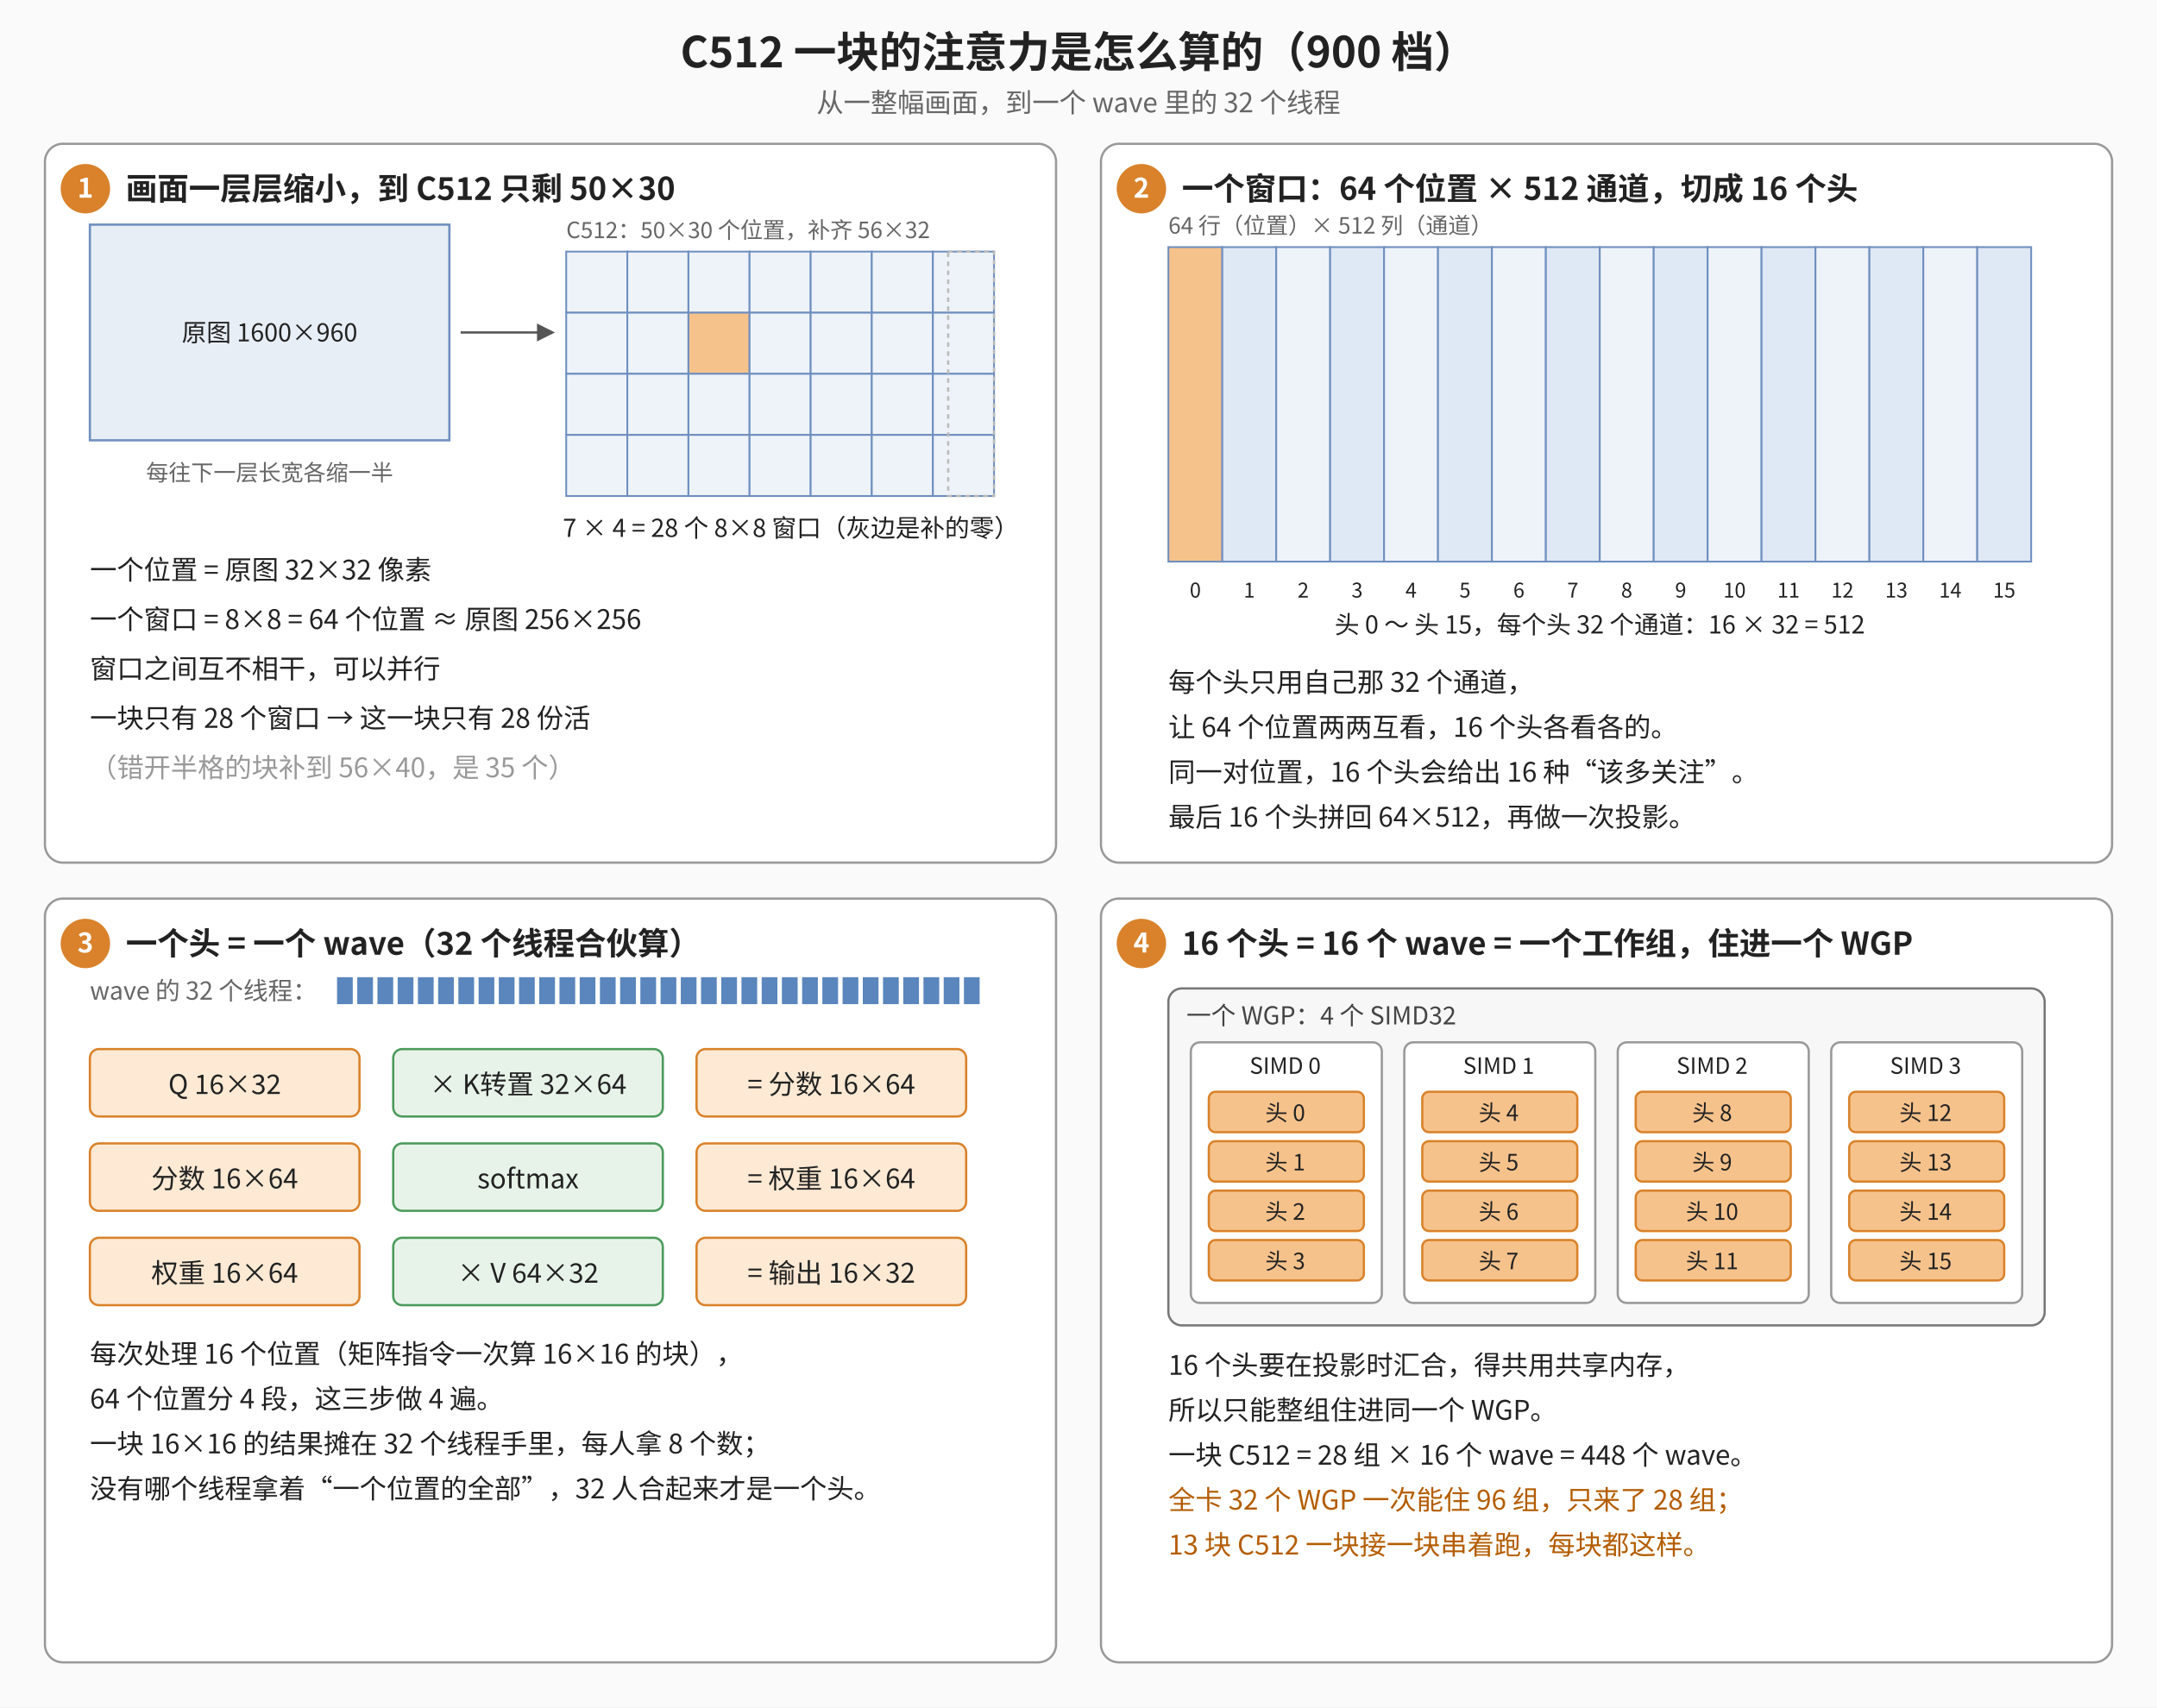
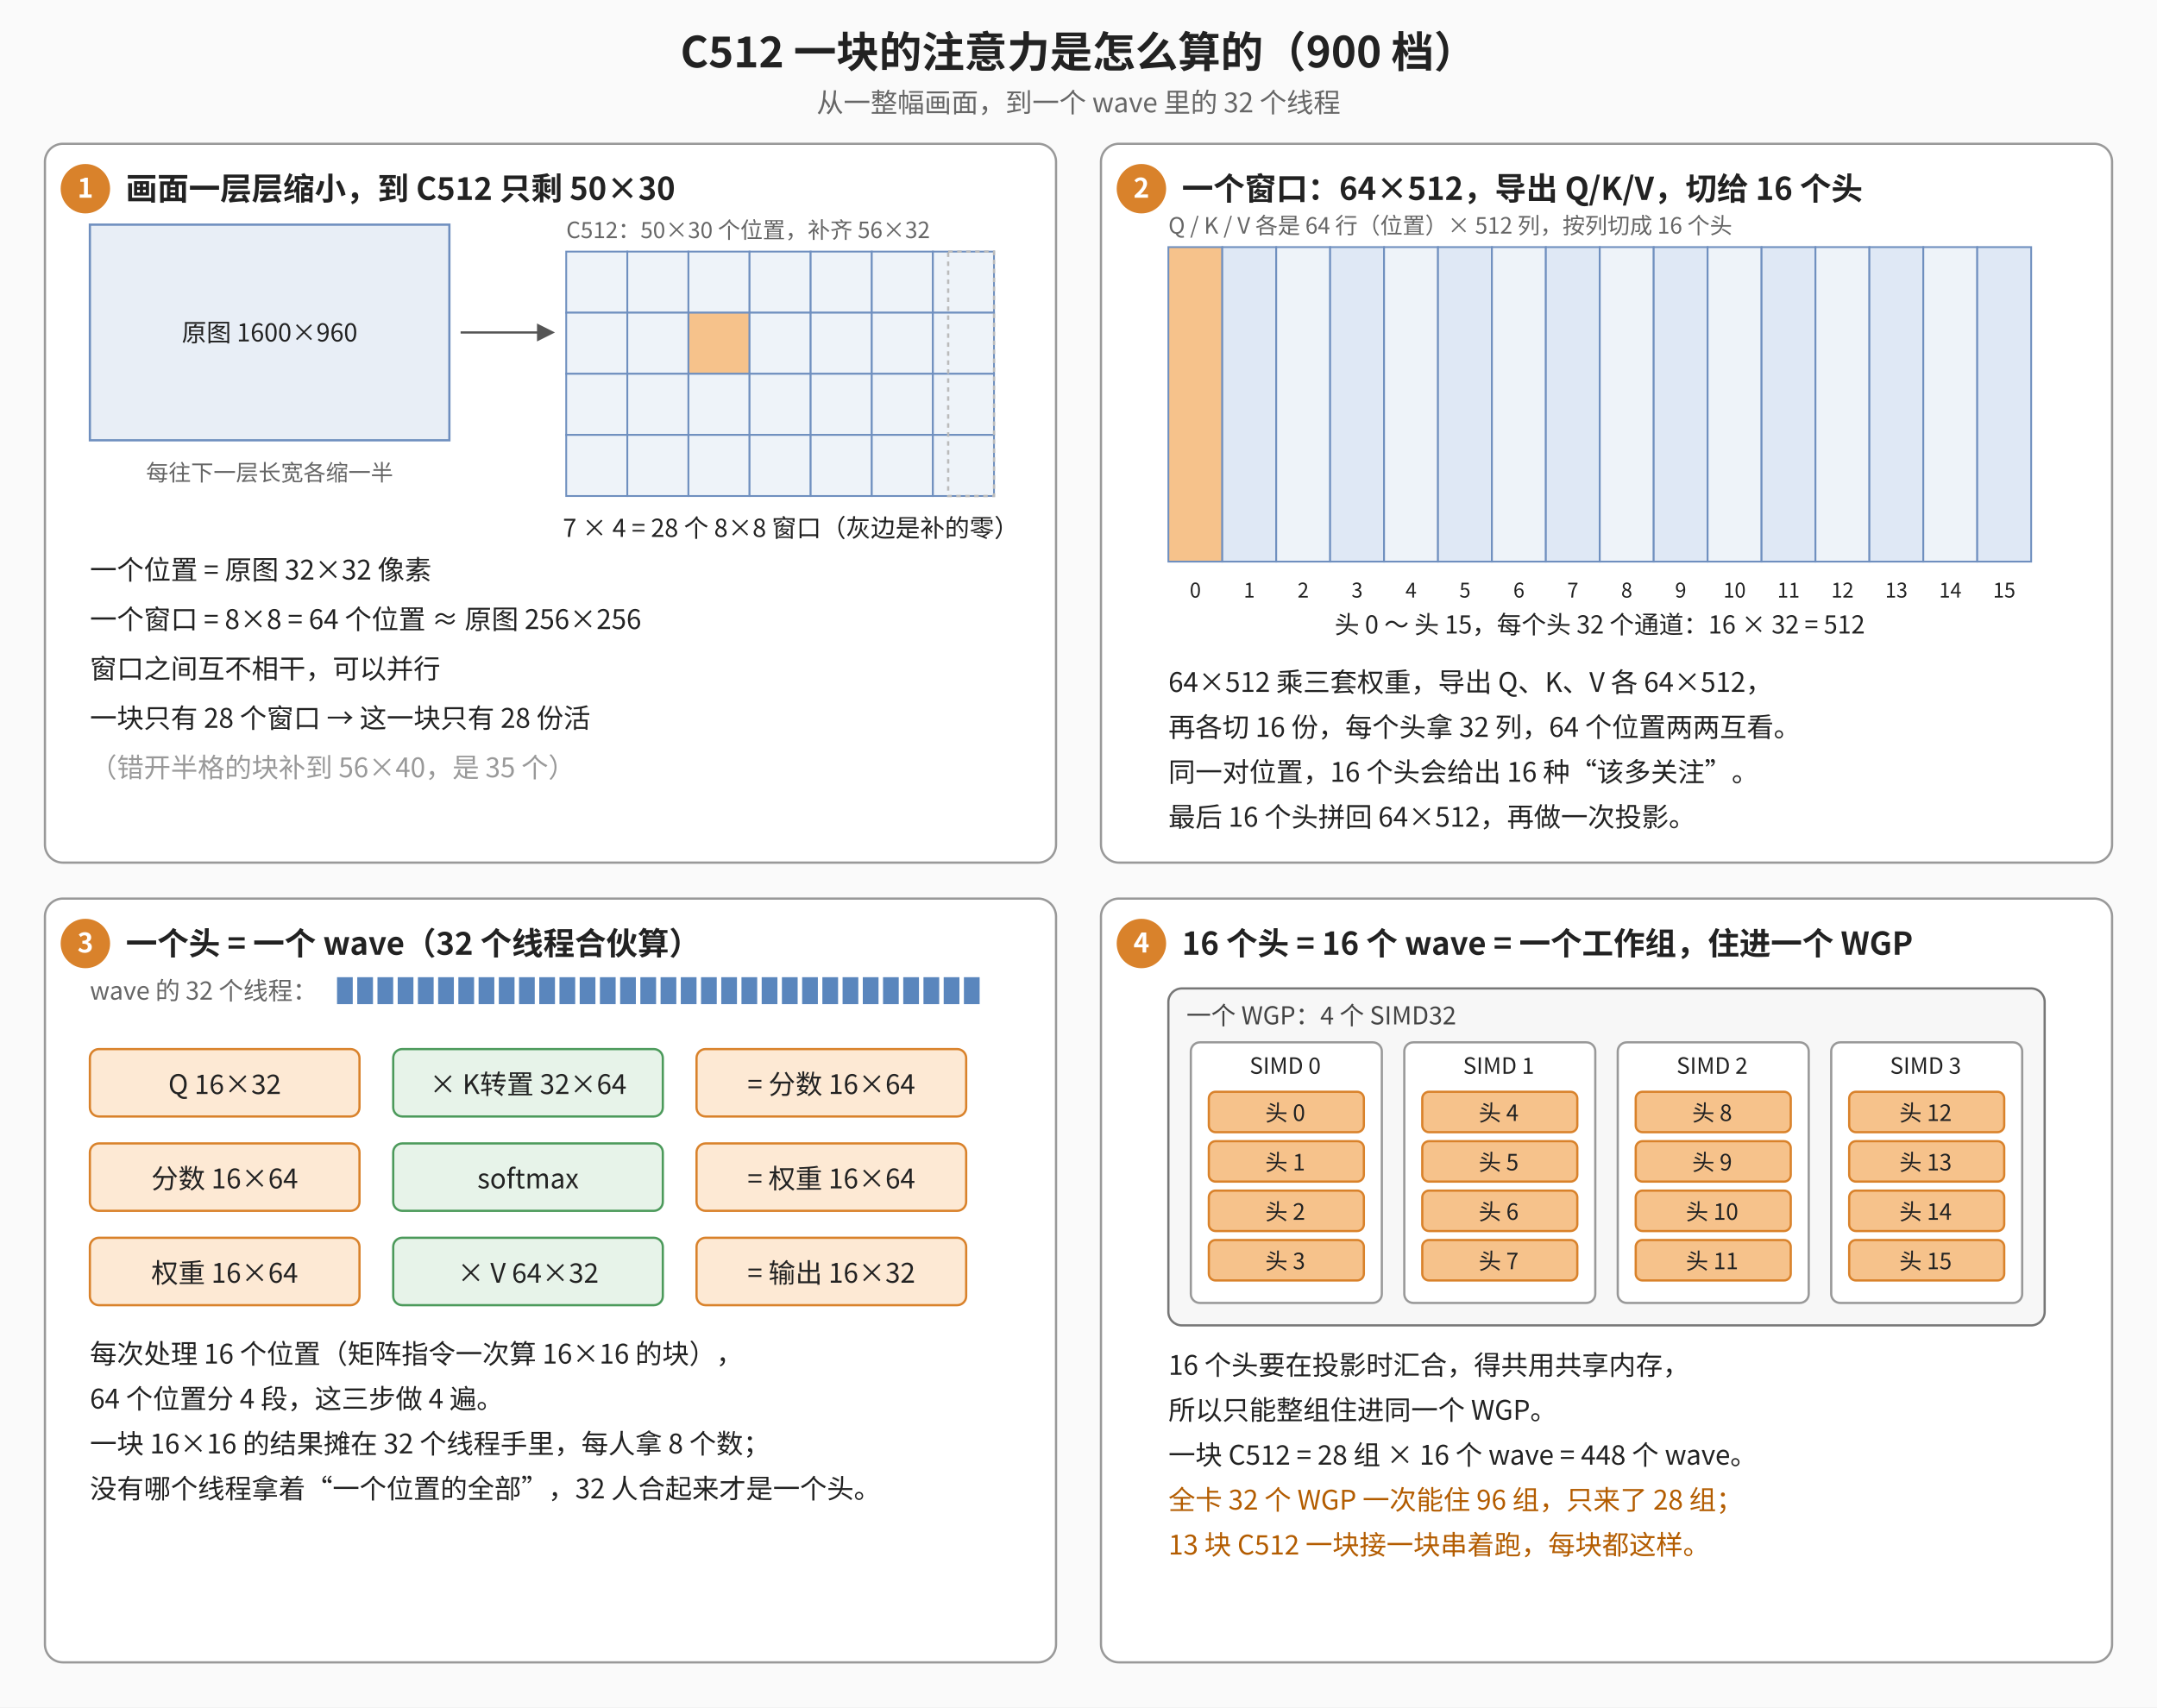
<svg xmlns="http://www.w3.org/2000/svg" viewBox="0 0 960 760" font-family="'WenQuanYi Micro Hei', 'Noto Sans CJK SC', sans-serif" font-size="12" fill="#222">
  <rect width="960" height="760" fill="#fafafa" />
  <defs>
    <marker id="a" markerWidth="8" markerHeight="8" refX="6" refY="4" orient="auto">
      <path d="M0,0 L8,4 L0,8 z" fill="#555" />
    </marker>
  </defs>
  <text x="480" y="30" text-anchor="middle" font-size="19" font-weight="bold">C512 一块的注意力是怎么算的（900 档）</text>
  <text x="480" y="50" text-anchor="middle" font-size="12" fill="#666">从一整幅画面，到一个 wave 里的 32 个线程</text>
  <rect x="20" y="64" width="450" height="320" rx="8" fill="#fff" stroke="#999" />
  <circle cx="38" cy="84" r="11" fill="#d9822b" />
  <text x="38" y="88" text-anchor="middle" fill="#fff" font-weight="bold">1</text>
  <text x="56" y="89" font-size="14" font-weight="bold">画面一层层缩小，到 C512 只剩 50×30</text>
  <rect x="40" y="100" width="160" height="96" fill="#e8eef6" stroke="#6f8fbf" />
  <text x="120" y="152" text-anchor="middle" font-size="11">原图 1600×960</text>
  <text x="120" y="214" text-anchor="middle" font-size="10" fill="#666">每往下一层长宽各缩一半</text>
  <line x1="205" y1="148" x2="245" y2="148" stroke="#555" marker-end="url(#a)" />
  <text x="252" y="106" font-size="10" fill="#666">C512：50×30 个位置，补齐 56×32</text>
  <rect x="252.0" y="112.0" width="27.2" height="27.2" fill="#eef3f9" stroke="#6f8fbf" stroke-width="0.8" />
  <rect x="279.2" y="112.0" width="27.2" height="27.2" fill="#eef3f9" stroke="#6f8fbf" stroke-width="0.8" />
  <rect x="306.4" y="112.0" width="27.2" height="27.2" fill="#eef3f9" stroke="#6f8fbf" stroke-width="0.8" />
  <rect x="333.6" y="112.0" width="27.2" height="27.2" fill="#eef3f9" stroke="#6f8fbf" stroke-width="0.8" />
  <rect x="360.8" y="112.0" width="27.2" height="27.2" fill="#eef3f9" stroke="#6f8fbf" stroke-width="0.8" />
  <rect x="388.0" y="112.0" width="27.2" height="27.2" fill="#eef3f9" stroke="#6f8fbf" stroke-width="0.8" />
  <rect x="415.2" y="112.0" width="27.2" height="27.2" fill="#eef3f9" stroke="#6f8fbf" stroke-width="0.8" />
  <rect x="252.0" y="139.2" width="27.2" height="27.2" fill="#eef3f9" stroke="#6f8fbf" stroke-width="0.8" />
  <rect x="279.2" y="139.2" width="27.2" height="27.2" fill="#eef3f9" stroke="#6f8fbf" stroke-width="0.8" />
  <rect x="306.4" y="139.2" width="27.2" height="27.2" fill="#f6c28b" stroke="#6f8fbf" stroke-width="0.8" />
  <rect x="333.6" y="139.2" width="27.2" height="27.2" fill="#eef3f9" stroke="#6f8fbf" stroke-width="0.8" />
  <rect x="360.8" y="139.2" width="27.2" height="27.2" fill="#eef3f9" stroke="#6f8fbf" stroke-width="0.8" />
  <rect x="388.0" y="139.2" width="27.2" height="27.2" fill="#eef3f9" stroke="#6f8fbf" stroke-width="0.8" />
  <rect x="415.2" y="139.2" width="27.2" height="27.2" fill="#eef3f9" stroke="#6f8fbf" stroke-width="0.8" />
  <rect x="252.0" y="166.4" width="27.2" height="27.2" fill="#eef3f9" stroke="#6f8fbf" stroke-width="0.8" />
  <rect x="279.2" y="166.4" width="27.2" height="27.2" fill="#eef3f9" stroke="#6f8fbf" stroke-width="0.8" />
  <rect x="306.4" y="166.4" width="27.2" height="27.2" fill="#eef3f9" stroke="#6f8fbf" stroke-width="0.8" />
  <rect x="333.6" y="166.4" width="27.2" height="27.2" fill="#eef3f9" stroke="#6f8fbf" stroke-width="0.8" />
  <rect x="360.8" y="166.4" width="27.2" height="27.2" fill="#eef3f9" stroke="#6f8fbf" stroke-width="0.8" />
  <rect x="388.0" y="166.4" width="27.2" height="27.2" fill="#eef3f9" stroke="#6f8fbf" stroke-width="0.8" />
  <rect x="415.2" y="166.4" width="27.2" height="27.2" fill="#eef3f9" stroke="#6f8fbf" stroke-width="0.8" />
  <rect x="252.0" y="193.6" width="27.2" height="27.2" fill="#eef3f9" stroke="#6f8fbf" stroke-width="0.8" />
  <rect x="279.2" y="193.6" width="27.2" height="27.2" fill="#eef3f9" stroke="#6f8fbf" stroke-width="0.8" />
  <rect x="306.4" y="193.6" width="27.2" height="27.2" fill="#eef3f9" stroke="#6f8fbf" stroke-width="0.8" />
  <rect x="333.6" y="193.6" width="27.2" height="27.2" fill="#eef3f9" stroke="#6f8fbf" stroke-width="0.8" />
  <rect x="360.8" y="193.6" width="27.2" height="27.2" fill="#eef3f9" stroke="#6f8fbf" stroke-width="0.8" />
  <rect x="388.0" y="193.6" width="27.2" height="27.2" fill="#eef3f9" stroke="#6f8fbf" stroke-width="0.8" />
  <rect x="415.2" y="193.6" width="27.2" height="27.2" fill="#eef3f9" stroke="#6f8fbf" stroke-width="0.8" />
  <rect x="422.0" y="112" width="20.4" height="108.8" fill="none" stroke="#bbb" stroke-dasharray="2 2" />
  <text x="352" y="239" text-anchor="middle" font-size="11">7 × 4 = 28 个 8×8 窗口（灰边是补的零）</text>
  <text x="40" y="258" font-size="12" fill="#222">一个位置 = 原图 32×32 像素</text>
  <text x="40" y="280" font-size="12" fill="#222">一个窗口 = 8×8 = 64 个位置 ≈ 原图 256×256</text>
  <text x="40" y="302" font-size="12" fill="#222">窗口之间互不相干，可以并行</text>
  <text x="40" y="324" font-size="12" fill="#222">一块只有 28 个窗口 → 这一块只有 28 份活</text>
  <text x="40" y="346" font-size="12" fill="#999">（错开半格的块补到 56×40，是 35 个）</text>
  <rect x="490" y="64" width="450" height="320" rx="8" fill="#fff" stroke="#999" />
  <circle cx="508" cy="84" r="11" fill="#d9822b" />
  <text x="508" y="88" text-anchor="middle" fill="#fff" font-weight="bold">2</text>
-   <text x="526" y="89" font-size="14" font-weight="bold">一个窗口：64 个位置 × 512 通道，切成 16 个头</text>
-   <text x="520" y="104" font-size="10" fill="#666">64 行（位置）× 512 列（通道）</text>
+   <text x="526" y="89" font-size="14" font-weight="bold">一个窗口：64×512，导出 Q/K/V，切给 16 个头</text>
+   <text x="520" y="104" font-size="10" fill="#666">Q / K / V 各是 64 行（位置）× 512 列，按列切成 16 个头</text>
  <rect x="520" y="110" width="24" height="140" fill="#f6c28b" stroke="#6f8fbf" stroke-width="0.8" />
  <text x="532" y="266" text-anchor="middle" font-size="9">0</text>
  <rect x="544" y="110" width="24" height="140" fill="#dfe8f5" stroke="#6f8fbf" stroke-width="0.8" />
  <text x="556" y="266" text-anchor="middle" font-size="9">1</text>
  <rect x="568" y="110" width="24" height="140" fill="#eef3f9" stroke="#6f8fbf" stroke-width="0.8" />
  <text x="580" y="266" text-anchor="middle" font-size="9">2</text>
  <rect x="592" y="110" width="24" height="140" fill="#dfe8f5" stroke="#6f8fbf" stroke-width="0.8" />
  <text x="604" y="266" text-anchor="middle" font-size="9">3</text>
  <rect x="616" y="110" width="24" height="140" fill="#eef3f9" stroke="#6f8fbf" stroke-width="0.8" />
  <text x="628" y="266" text-anchor="middle" font-size="9">4</text>
  <rect x="640" y="110" width="24" height="140" fill="#dfe8f5" stroke="#6f8fbf" stroke-width="0.8" />
  <text x="652" y="266" text-anchor="middle" font-size="9">5</text>
  <rect x="664" y="110" width="24" height="140" fill="#eef3f9" stroke="#6f8fbf" stroke-width="0.8" />
  <text x="676" y="266" text-anchor="middle" font-size="9">6</text>
  <rect x="688" y="110" width="24" height="140" fill="#dfe8f5" stroke="#6f8fbf" stroke-width="0.8" />
  <text x="700" y="266" text-anchor="middle" font-size="9">7</text>
  <rect x="712" y="110" width="24" height="140" fill="#eef3f9" stroke="#6f8fbf" stroke-width="0.8" />
  <text x="724" y="266" text-anchor="middle" font-size="9">8</text>
  <rect x="736" y="110" width="24" height="140" fill="#dfe8f5" stroke="#6f8fbf" stroke-width="0.8" />
  <text x="748" y="266" text-anchor="middle" font-size="9">9</text>
  <rect x="760" y="110" width="24" height="140" fill="#eef3f9" stroke="#6f8fbf" stroke-width="0.8" />
  <text x="772" y="266" text-anchor="middle" font-size="9">10</text>
  <rect x="784" y="110" width="24" height="140" fill="#dfe8f5" stroke="#6f8fbf" stroke-width="0.8" />
  <text x="796" y="266" text-anchor="middle" font-size="9">11</text>
  <rect x="808" y="110" width="24" height="140" fill="#eef3f9" stroke="#6f8fbf" stroke-width="0.8" />
  <text x="820" y="266" text-anchor="middle" font-size="9">12</text>
  <rect x="832" y="110" width="24" height="140" fill="#dfe8f5" stroke="#6f8fbf" stroke-width="0.8" />
  <text x="844" y="266" text-anchor="middle" font-size="9">13</text>
  <rect x="856" y="110" width="24" height="140" fill="#eef3f9" stroke="#6f8fbf" stroke-width="0.8" />
  <text x="868" y="266" text-anchor="middle" font-size="9">14</text>
  <rect x="880" y="110" width="24" height="140" fill="#dfe8f5" stroke="#6f8fbf" stroke-width="0.8" />
  <text x="892" y="266" text-anchor="middle" font-size="9">15</text>
  <text x="712" y="282" text-anchor="middle" font-size="11">头 0 ～ 头 15，每个头 32 个通道：16 × 32 = 512</text>
-   <text x="520" y="308" font-size="12">每个头只用自己那 32 个通道，</text>
-   <text x="520" y="328" font-size="12">让 64 个位置两两互看，16 个头各看各的。</text>
+   <text x="520" y="308" font-size="12">64×512 乘三套权重，导出 Q、K、V 各 64×512，</text>
+   <text x="520" y="328" font-size="12">再各切 16 份，每个头拿 32 列，64 个位置两两互看。</text>
  <text x="520" y="348" font-size="12">同一对位置，16 个头会给出 16 种“该多关注”。</text>
  <text x="520" y="368" font-size="12">最后 16 个头拼回 64×512，再做一次投影。</text>
  <rect x="20" y="400" width="450" height="340" rx="8" fill="#fff" stroke="#999" />
  <circle cx="38" cy="420" r="11" fill="#d9822b" />
  <text x="38" y="424" text-anchor="middle" fill="#fff" font-weight="bold">3</text>
  <text x="56" y="425" font-size="14" font-weight="bold">一个头 = 一个 wave（32 个线程合伙算）</text>
  <text x="40" y="445" font-size="11" fill="#666">wave 的 32 个线程：</text>
  <rect x="150" y="435" width="7" height="12" fill="#5a86bd" />
  <rect x="159" y="435" width="7" height="12" fill="#5a86bd" />
  <rect x="168" y="435" width="7" height="12" fill="#5a86bd" />
  <rect x="177" y="435" width="7" height="12" fill="#5a86bd" />
  <rect x="186" y="435" width="7" height="12" fill="#5a86bd" />
  <rect x="195" y="435" width="7" height="12" fill="#5a86bd" />
  <rect x="204" y="435" width="7" height="12" fill="#5a86bd" />
  <rect x="213" y="435" width="7" height="12" fill="#5a86bd" />
  <rect x="222" y="435" width="7" height="12" fill="#5a86bd" />
  <rect x="231" y="435" width="7" height="12" fill="#5a86bd" />
  <rect x="240" y="435" width="7" height="12" fill="#5a86bd" />
  <rect x="249" y="435" width="7" height="12" fill="#5a86bd" />
  <rect x="258" y="435" width="7" height="12" fill="#5a86bd" />
  <rect x="267" y="435" width="7" height="12" fill="#5a86bd" />
  <rect x="276" y="435" width="7" height="12" fill="#5a86bd" />
  <rect x="285" y="435" width="7" height="12" fill="#5a86bd" />
  <rect x="294" y="435" width="7" height="12" fill="#5a86bd" />
  <rect x="303" y="435" width="7" height="12" fill="#5a86bd" />
  <rect x="312" y="435" width="7" height="12" fill="#5a86bd" />
  <rect x="321" y="435" width="7" height="12" fill="#5a86bd" />
  <rect x="330" y="435" width="7" height="12" fill="#5a86bd" />
  <rect x="339" y="435" width="7" height="12" fill="#5a86bd" />
  <rect x="348" y="435" width="7" height="12" fill="#5a86bd" />
  <rect x="357" y="435" width="7" height="12" fill="#5a86bd" />
  <rect x="366" y="435" width="7" height="12" fill="#5a86bd" />
  <rect x="375" y="435" width="7" height="12" fill="#5a86bd" />
  <rect x="384" y="435" width="7" height="12" fill="#5a86bd" />
  <rect x="393" y="435" width="7" height="12" fill="#5a86bd" />
  <rect x="402" y="435" width="7" height="12" fill="#5a86bd" />
  <rect x="411" y="435" width="7" height="12" fill="#5a86bd" />
  <rect x="420" y="435" width="7" height="12" fill="#5a86bd" />
  <rect x="429" y="435" width="7" height="12" fill="#5a86bd" />
  <rect x="40" y="467" width="120" height="30" rx="4" fill="#fde9d4" stroke="#d9822b" />
  <text x="100" y="487" text-anchor="middle" font-size="12">Q 16×32</text>
  <rect x="175" y="467" width="120" height="30" rx="4" fill="#e7f3e9" stroke="#4c9a5b" />
  <text x="235" y="487" text-anchor="middle" font-size="12">× K转置 32×64</text>
  <rect x="310" y="467" width="120" height="30" rx="4" fill="#fde9d4" stroke="#d9822b" />
  <text x="370" y="487" text-anchor="middle" font-size="12">= 分数 16×64</text>
  <rect x="40" y="509" width="120" height="30" rx="4" fill="#fde9d4" stroke="#d9822b" />
  <text x="100" y="529" text-anchor="middle" font-size="12">分数 16×64</text>
  <rect x="175" y="509" width="120" height="30" rx="4" fill="#e7f3e9" stroke="#4c9a5b" />
  <text x="235" y="529" text-anchor="middle" font-size="12">softmax</text>
  <rect x="310" y="509" width="120" height="30" rx="4" fill="#fde9d4" stroke="#d9822b" />
  <text x="370" y="529" text-anchor="middle" font-size="12">= 权重 16×64</text>
  <rect x="40" y="551" width="120" height="30" rx="4" fill="#fde9d4" stroke="#d9822b" />
  <text x="100" y="571" text-anchor="middle" font-size="12">权重 16×64</text>
  <rect x="175" y="551" width="120" height="30" rx="4" fill="#e7f3e9" stroke="#4c9a5b" />
  <text x="235" y="571" text-anchor="middle" font-size="12">× V 64×32</text>
  <rect x="310" y="551" width="120" height="30" rx="4" fill="#fde9d4" stroke="#d9822b" />
  <text x="370" y="571" text-anchor="middle" font-size="12">= 输出 16×32</text>
  <text x="40" y="607" font-size="12">每次处理 16 个位置（矩阵指令一次算 16×16 的块），</text>
  <text x="40" y="627" font-size="12">64 个位置分 4 段，这三步做 4 遍。</text>
  <text x="40" y="647" font-size="12">一块 16×16 的结果摊在 32 个线程手里，每人拿 8 个数；</text>
  <text x="40" y="667" font-size="12">没有哪个线程拿着“一个位置的全部”，32 人合起来才是一个头。</text>
  <rect x="490" y="400" width="450" height="340" rx="8" fill="#fff" stroke="#999" />
  <circle cx="508" cy="420" r="11" fill="#d9822b" />
  <text x="508" y="424" text-anchor="middle" fill="#fff" font-weight="bold">4</text>
  <text x="526" y="425" font-size="14" font-weight="bold">16 个头 = 16 个 wave = 一个工作组，住进一个 WGP</text>
  <rect x="520" y="440" width="390" height="150" rx="6" fill="#f7f7f7" stroke="#777" />
  <text x="528" y="456" font-size="11" fill="#444">一个 WGP：4 个 SIMD32</text>
  <rect x="530" y="464" width="85" height="116" rx="4" fill="#fff" stroke="#999" />
  <text x="572" y="478" text-anchor="middle" font-size="10">SIMD 0</text>
  <rect x="538" y="486" width="69" height="18" rx="3" fill="#f6c28b" stroke="#d9822b" />
  <text x="572" y="499" text-anchor="middle" font-size="10">头 0</text>
  <rect x="538" y="508" width="69" height="18" rx="3" fill="#f6c28b" stroke="#d9822b" />
  <text x="572" y="521" text-anchor="middle" font-size="10">头 1</text>
  <rect x="538" y="530" width="69" height="18" rx="3" fill="#f6c28b" stroke="#d9822b" />
  <text x="572" y="543" text-anchor="middle" font-size="10">头 2</text>
  <rect x="538" y="552" width="69" height="18" rx="3" fill="#f6c28b" stroke="#d9822b" />
  <text x="572" y="565" text-anchor="middle" font-size="10">头 3</text>
  <rect x="625" y="464" width="85" height="116" rx="4" fill="#fff" stroke="#999" />
  <text x="667" y="478" text-anchor="middle" font-size="10">SIMD 1</text>
  <rect x="633" y="486" width="69" height="18" rx="3" fill="#f6c28b" stroke="#d9822b" />
  <text x="667" y="499" text-anchor="middle" font-size="10">头 4</text>
  <rect x="633" y="508" width="69" height="18" rx="3" fill="#f6c28b" stroke="#d9822b" />
  <text x="667" y="521" text-anchor="middle" font-size="10">头 5</text>
  <rect x="633" y="530" width="69" height="18" rx="3" fill="#f6c28b" stroke="#d9822b" />
  <text x="667" y="543" text-anchor="middle" font-size="10">头 6</text>
  <rect x="633" y="552" width="69" height="18" rx="3" fill="#f6c28b" stroke="#d9822b" />
  <text x="667" y="565" text-anchor="middle" font-size="10">头 7</text>
  <rect x="720" y="464" width="85" height="116" rx="4" fill="#fff" stroke="#999" />
  <text x="762" y="478" text-anchor="middle" font-size="10">SIMD 2</text>
  <rect x="728" y="486" width="69" height="18" rx="3" fill="#f6c28b" stroke="#d9822b" />
  <text x="762" y="499" text-anchor="middle" font-size="10">头 8</text>
  <rect x="728" y="508" width="69" height="18" rx="3" fill="#f6c28b" stroke="#d9822b" />
  <text x="762" y="521" text-anchor="middle" font-size="10">头 9</text>
  <rect x="728" y="530" width="69" height="18" rx="3" fill="#f6c28b" stroke="#d9822b" />
  <text x="762" y="543" text-anchor="middle" font-size="10">头 10</text>
  <rect x="728" y="552" width="69" height="18" rx="3" fill="#f6c28b" stroke="#d9822b" />
  <text x="762" y="565" text-anchor="middle" font-size="10">头 11</text>
  <rect x="815" y="464" width="85" height="116" rx="4" fill="#fff" stroke="#999" />
  <text x="857" y="478" text-anchor="middle" font-size="10">SIMD 3</text>
  <rect x="823" y="486" width="69" height="18" rx="3" fill="#f6c28b" stroke="#d9822b" />
  <text x="857" y="499" text-anchor="middle" font-size="10">头 12</text>
  <rect x="823" y="508" width="69" height="18" rx="3" fill="#f6c28b" stroke="#d9822b" />
  <text x="857" y="521" text-anchor="middle" font-size="10">头 13</text>
  <rect x="823" y="530" width="69" height="18" rx="3" fill="#f6c28b" stroke="#d9822b" />
  <text x="857" y="543" text-anchor="middle" font-size="10">头 14</text>
  <rect x="823" y="552" width="69" height="18" rx="3" fill="#f6c28b" stroke="#d9822b" />
  <text x="857" y="565" text-anchor="middle" font-size="10">头 15</text>
  <text x="520" y="612" font-size="12" fill="#222">16 个头要在投影时汇合，得共用共享内存，</text>
  <text x="520" y="632" font-size="12" fill="#222">所以只能整组住进同一个 WGP。</text>
  <text x="520" y="652" font-size="12" fill="#222">一块 C512 = 28 组 × 16 个 wave = 448 个 wave。</text>
  <text x="520" y="672" font-size="12" fill="#b35c00">全卡 32 个 WGP 一次能住 96 组，只来了 28 组；</text>
  <text x="520" y="692" font-size="12" fill="#b35c00">13 块 C512 一块接一块串着跑，每块都这样。</text>
</svg>
